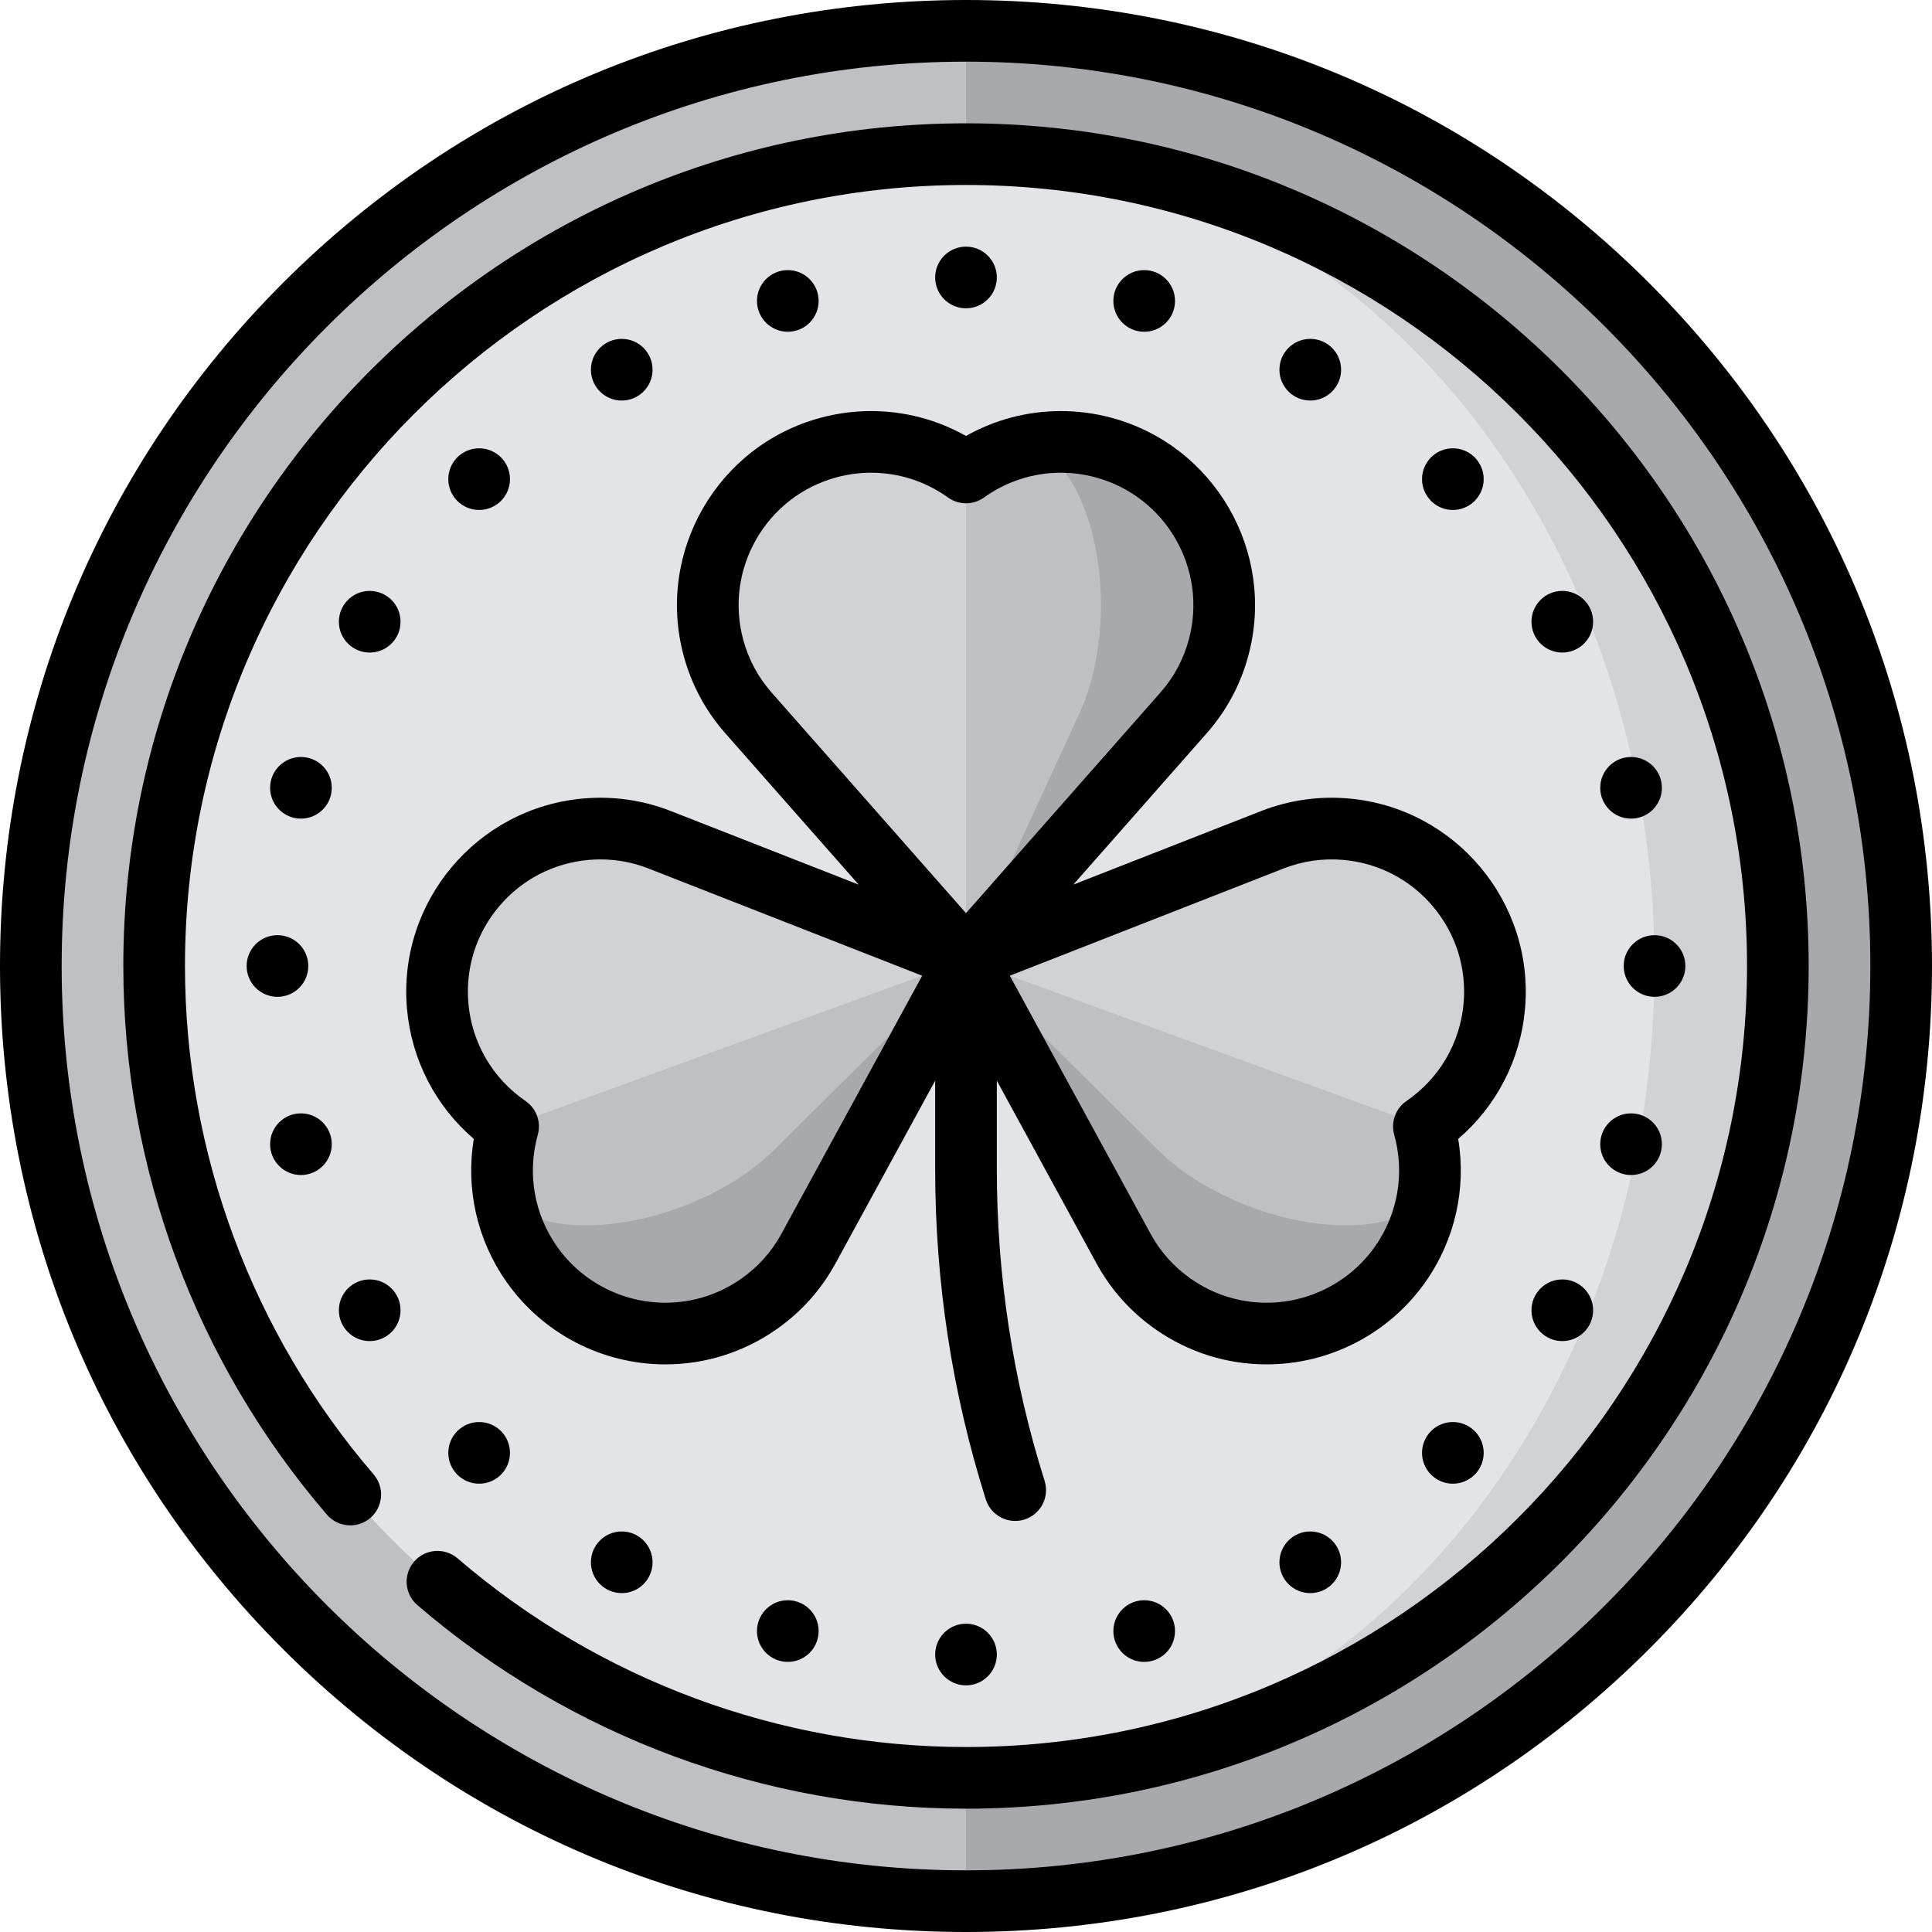
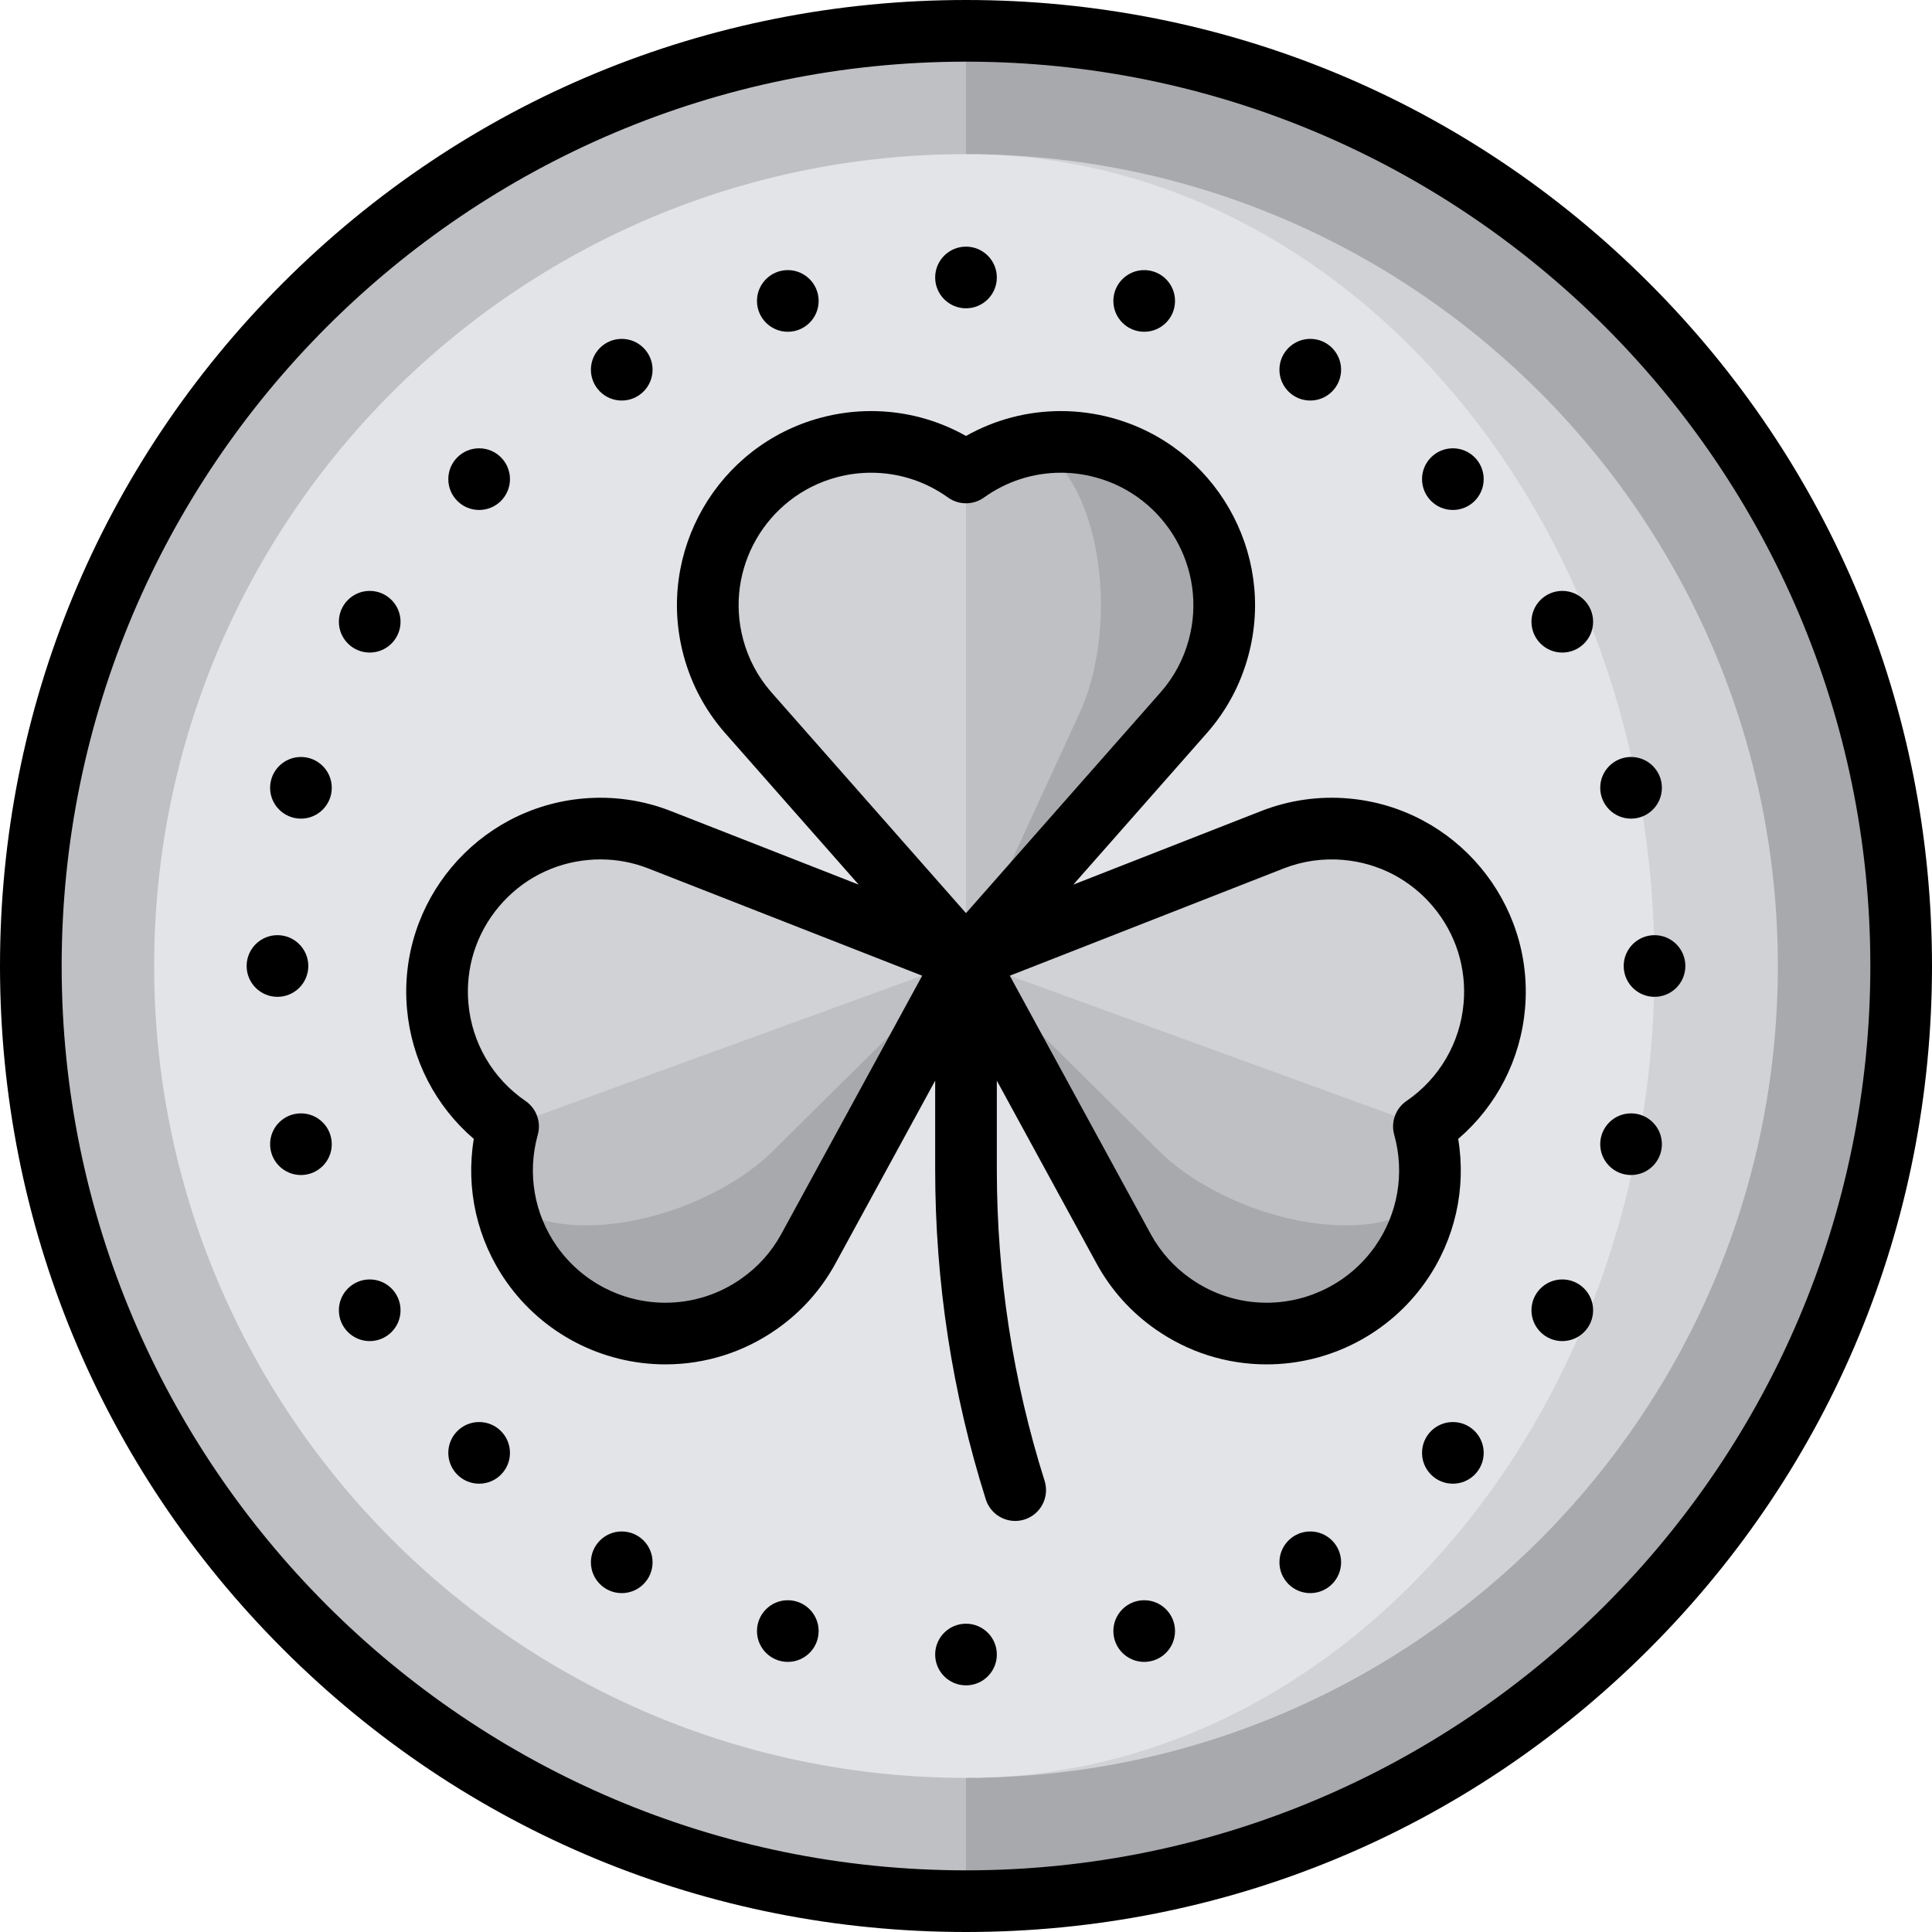
<svg xmlns="http://www.w3.org/2000/svg" height="800px" width="800px" version="1.1" id="Layer_1" viewBox="0 0 512 512" xml:space="preserve">
  <path style="fill:#A8A9AD;" d="M256,8.17L179.745,256L256,503.83c136.873,0,247.83-110.957,247.83-247.83S392.873,8.17,256,8.17z" />
  <path style="fill:#BFC0C4;" d="M8.17,256c0,136.873,110.957,247.83,247.83,247.83V8.17C119.127,8.17,8.17,119.127,8.17,256z" />
  <path style="fill:#D1D2D6;" d="M258.353,40.873v430.254c117.553-1.253,212.796-97.28,212.796-215.127S375.906,42.126,258.353,40.873  z" />
  <path style="fill:#E3E4E8;" d="M258.353,40.873C357.888,42.365,438.468,138.294,438.468,256s-80.58,213.635-180.115,215.127  c-0.784,0.011-1.569,0.022-2.353,0.022c-118.631,0-215.149-96.517-215.149-215.149S137.368,40.851,256,40.851  C256.784,40.851,257.569,40.862,258.353,40.873z" />
  <path style="fill:#A8A9AD;" d="M371.128,334.958c3.833-5.468,6.218-11.509,7.228-17.691L256,254.346l41.823,76.676  c3.093,5.612,7.466,10.635,13.077,14.555C330.464,359.283,357.423,354.523,371.128,334.958z" />
  <path style="fill:#BFC0C4;" d="M377.345,298.512c1.698,6.067,2.064,12.483,1.011,18.754c-0.381,0.475-0.815,0.932-1.289,1.375  c-9.935,9.205-34.658,7.824-55.233-3.108c-5.897-3.132-10.8-6.702-14.582-10.42L256,254.346l90.491-1.842L377.345,298.512z" />
  <path style="fill:#D1D2D6;" d="M377.345,298.512L256,254.346l81.324-31.854c5.976-2.311,12.556-3.348,19.373-2.744  c23.797,2.077,41.389,23.052,39.312,46.849C394.837,280.013,387.659,291.451,377.345,298.512z" />
  <path style="fill:#A8A9AD;" d="M140.872,334.958c-3.833-5.468-6.218-11.509-7.228-17.691L256,254.346l-41.823,76.676  c-3.093,5.612-7.466,10.635-13.077,14.555C181.536,359.283,154.577,354.523,140.872,334.958z" />
  <path style="fill:#BFC0C4;" d="M134.655,298.512c-1.698,6.067-2.064,12.483-1.011,18.754c0.381,0.475,0.815,0.932,1.289,1.375  c9.935,9.205,34.658,7.824,55.233-3.108c5.897-3.132,10.8-6.702,14.582-10.42L256,254.346l-90.491-1.842L134.655,298.512z" />
  <path style="fill:#D1D2D6;" d="M134.655,298.512L256,254.346l-81.324-31.854c-5.976-2.311-12.556-3.348-19.373-2.744  c-23.797,2.077-41.389,23.052-39.312,46.849C117.163,280.013,124.341,291.451,134.655,298.512z" />
  <path style="fill:#A8A9AD;" d="M292.374,118.59c-6.449-1.732-12.942-1.906-19.096-0.741L256,254.346l57.747-65.525  c4.216-4.826,7.44-10.654,9.205-17.266C329.14,148.482,315.446,124.778,292.374,118.59z" />
  <path style="fill:#BFC0C4;" d="M256,125.213c5.12-3.671,11.024-6.209,17.277-7.364c0.577,0.196,1.155,0.447,1.732,0.741  c12.048,6.188,19.205,29.892,15.97,52.965c-0.926,6.612-2.604,12.441-4.804,17.266L256,254.346l-32.681-84.404L256,125.213z" />
  <path style="fill:#D1D2D6;" d="M256,125.213v129.133l-57.747-65.525c-4.216-4.826-7.44-10.654-9.205-17.266  c-6.188-23.073,7.506-46.777,30.578-52.965C232.633,115.104,245.836,117.936,256,125.213z" />
  <path d="M437.019,74.981C388.667,26.628,324.38,0,256,0S123.333,26.628,74.981,74.981C26.628,123.332,0,187.62,0,256  s26.628,132.668,74.981,181.019C123.333,485.372,187.62,512,256,512s132.667-26.628,181.019-74.981  C485.372,388.668,512,324.38,512,256S485.372,123.332,437.019,74.981z M256,495.66c-132.149,0-239.66-107.51-239.66-239.66  S123.851,16.34,256,16.34S495.66,123.851,495.66,256S388.149,495.66,256,495.66z" />
  <path d="M107.851,267.308c1.181,13.497,7.55,25.8,17.71,34.515c-2.181,13.206,0.848,26.725,8.619,37.823  c9.613,13.73,25.371,21.927,42.153,21.928c10.579,0,20.763-3.217,29.453-9.302c6.506-4.555,11.737-10.381,15.563-17.339  l26.481-48.547v23.561c0,29.834,4.515,59.244,13.418,87.41c1.101,3.483,4.319,5.709,7.788,5.709c0.816,0,1.646-0.123,2.465-0.382  c4.302-1.361,6.688-5.95,5.328-10.253c-8.4-26.572-12.658-54.323-12.658-82.484v-23.56l26.493,48.571  c3.813,6.934,9.045,12.76,15.55,17.314c8.691,6.085,18.875,9.302,29.452,9.302c16.782,0,32.54-8.197,42.154-21.928  c7.772-11.098,10.8-24.617,8.619-37.823c10.159-8.715,16.529-21.018,17.71-34.515c2.472-28.242-18.496-53.228-46.738-55.7  c-7.865-0.687-15.709,0.425-23.067,3.279l-49.903,19.546l35.454-40.23c5.21-5.953,8.896-12.862,10.951-20.533  c7.337-27.384-8.972-55.632-36.355-62.969c-4.364-1.17-8.85-1.763-13.332-1.763c-8.884,0-17.48,2.266-25.159,6.596  c-7.679-4.33-16.274-6.596-25.159-6.596c-4.482,0-8.968,0.593-13.332,1.763c-27.383,7.338-43.692,35.586-36.355,62.971  c2.056,7.671,5.741,14.579,10.969,20.555l35.435,40.208l-49.927-19.557c-7.328-2.842-15.177-3.957-23.041-3.268  C126.346,214.079,105.379,239.066,107.851,267.308z M340.277,230.111c4.996-1.937,10.341-2.696,15.71-2.224  c9.333,0.817,17.789,5.219,23.811,12.395c6.021,7.177,8.888,16.27,8.071,25.602c-0.917,10.492-6.435,19.928-15.138,25.891  c-2.884,1.976-4.191,5.568-3.252,8.935c2.835,10.162,0.995,20.936-5.046,29.564c-6.559,9.367-17.314,14.96-28.769,14.96  c-7.206,0-14.15-2.195-20.08-6.348c-4.438-3.108-8.007-7.079-10.591-11.777l-37.384-68.536L340.277,230.111z M196.937,169.44  c-5.006-18.681,6.121-37.951,24.803-42.958c2.985-0.8,6.048-1.205,9.102-1.205c7.336,0,14.393,2.273,20.404,6.575  c2.842,2.034,6.666,2.034,9.509,0c6.012-4.302,13.068-6.575,20.404-6.575c3.055,0,6.117,0.405,9.102,1.206  c18.68,5.006,29.806,24.275,24.803,42.957c-1.403,5.234-3.914,9.945-7.446,13.98L256,241.99l-51.599-58.549  C200.851,179.385,198.34,174.674,196.937,169.44z M132.201,240.282c6.022-7.177,14.479-11.579,23.811-12.395  c1.027-0.09,2.068-0.136,3.094-0.136c4.332,0,8.577,0.794,12.591,2.351l72.692,28.473l-37.372,68.511  c-2.597,4.723-6.165,8.694-10.603,11.802c-5.93,4.153-12.872,6.347-20.078,6.347c-11.458,0-22.213-5.593-28.771-14.96  c-6.041-8.627-7.879-19.403-5.046-29.564c0.938-3.367-0.368-6.959-3.252-8.935c-8.702-5.963-14.221-15.399-15.138-25.892  C123.312,256.55,126.18,247.458,132.201,240.282z" />
-   <path d="M256,32.681C132.862,32.681,32.681,132.861,32.681,256c0,53.286,19.16,104.921,53.948,145.392  c2.941,3.423,8.102,3.81,11.521,0.869c3.423-2.941,3.812-8.1,0.87-11.522c-32.242-37.508-50-85.359-50-134.739  c0-114.128,92.85-206.979,206.979-206.979S462.979,141.872,462.979,256S370.129,462.979,256,462.979  c-49.38,0-97.232-17.757-134.741-50c-3.421-2.94-8.579-2.552-11.521,0.869c-2.941,3.422-2.552,8.58,0.87,11.522  c40.471,34.79,92.106,53.948,145.392,53.948c123.138,0,223.319-100.18,223.319-223.319S379.138,32.681,256,32.681z" />
  <circle cx="256" cy="73.532" r="8.17" />
  <circle cx="208.776" cy="79.752" r="8.17" />
  <circle cx="164.766" cy="97.977" r="8.17" />
  <circle cx="126.976" cy="126.976" r="8.17" />
  <circle cx="97.977" cy="164.766" r="8.17" />
  <circle cx="79.752" cy="208.776" r="8.17" />
  <circle cx="73.532" cy="256" r="8.17" />
  <circle cx="79.752" cy="303.224" r="8.17" />
  <circle cx="97.977" cy="347.234" r="8.17" />
  <circle cx="126.976" cy="385.024" r="8.17" />
  <circle cx="164.766" cy="414.023" r="8.17" />
  <circle cx="208.776" cy="432.248" r="8.17" />
  <circle cx="256" cy="438.468" r="8.17" />
  <circle cx="303.224" cy="432.248" r="8.17" />
  <circle cx="347.234" cy="414.023" r="8.17" />
  <circle cx="385.024" cy="385.024" r="8.17" />
  <circle cx="414.023" cy="347.234" r="8.17" />
  <circle cx="432.248" cy="303.224" r="8.17" />
  <circle cx="438.468" cy="256" r="8.17" />
  <circle cx="432.248" cy="208.776" r="8.17" />
  <circle cx="414.023" cy="164.766" r="8.17" />
  <circle cx="385.024" cy="126.976" r="8.17" />
  <circle cx="347.234" cy="97.977" r="8.17" />
  <circle cx="303.224" cy="79.752" r="8.17" />
</svg>
